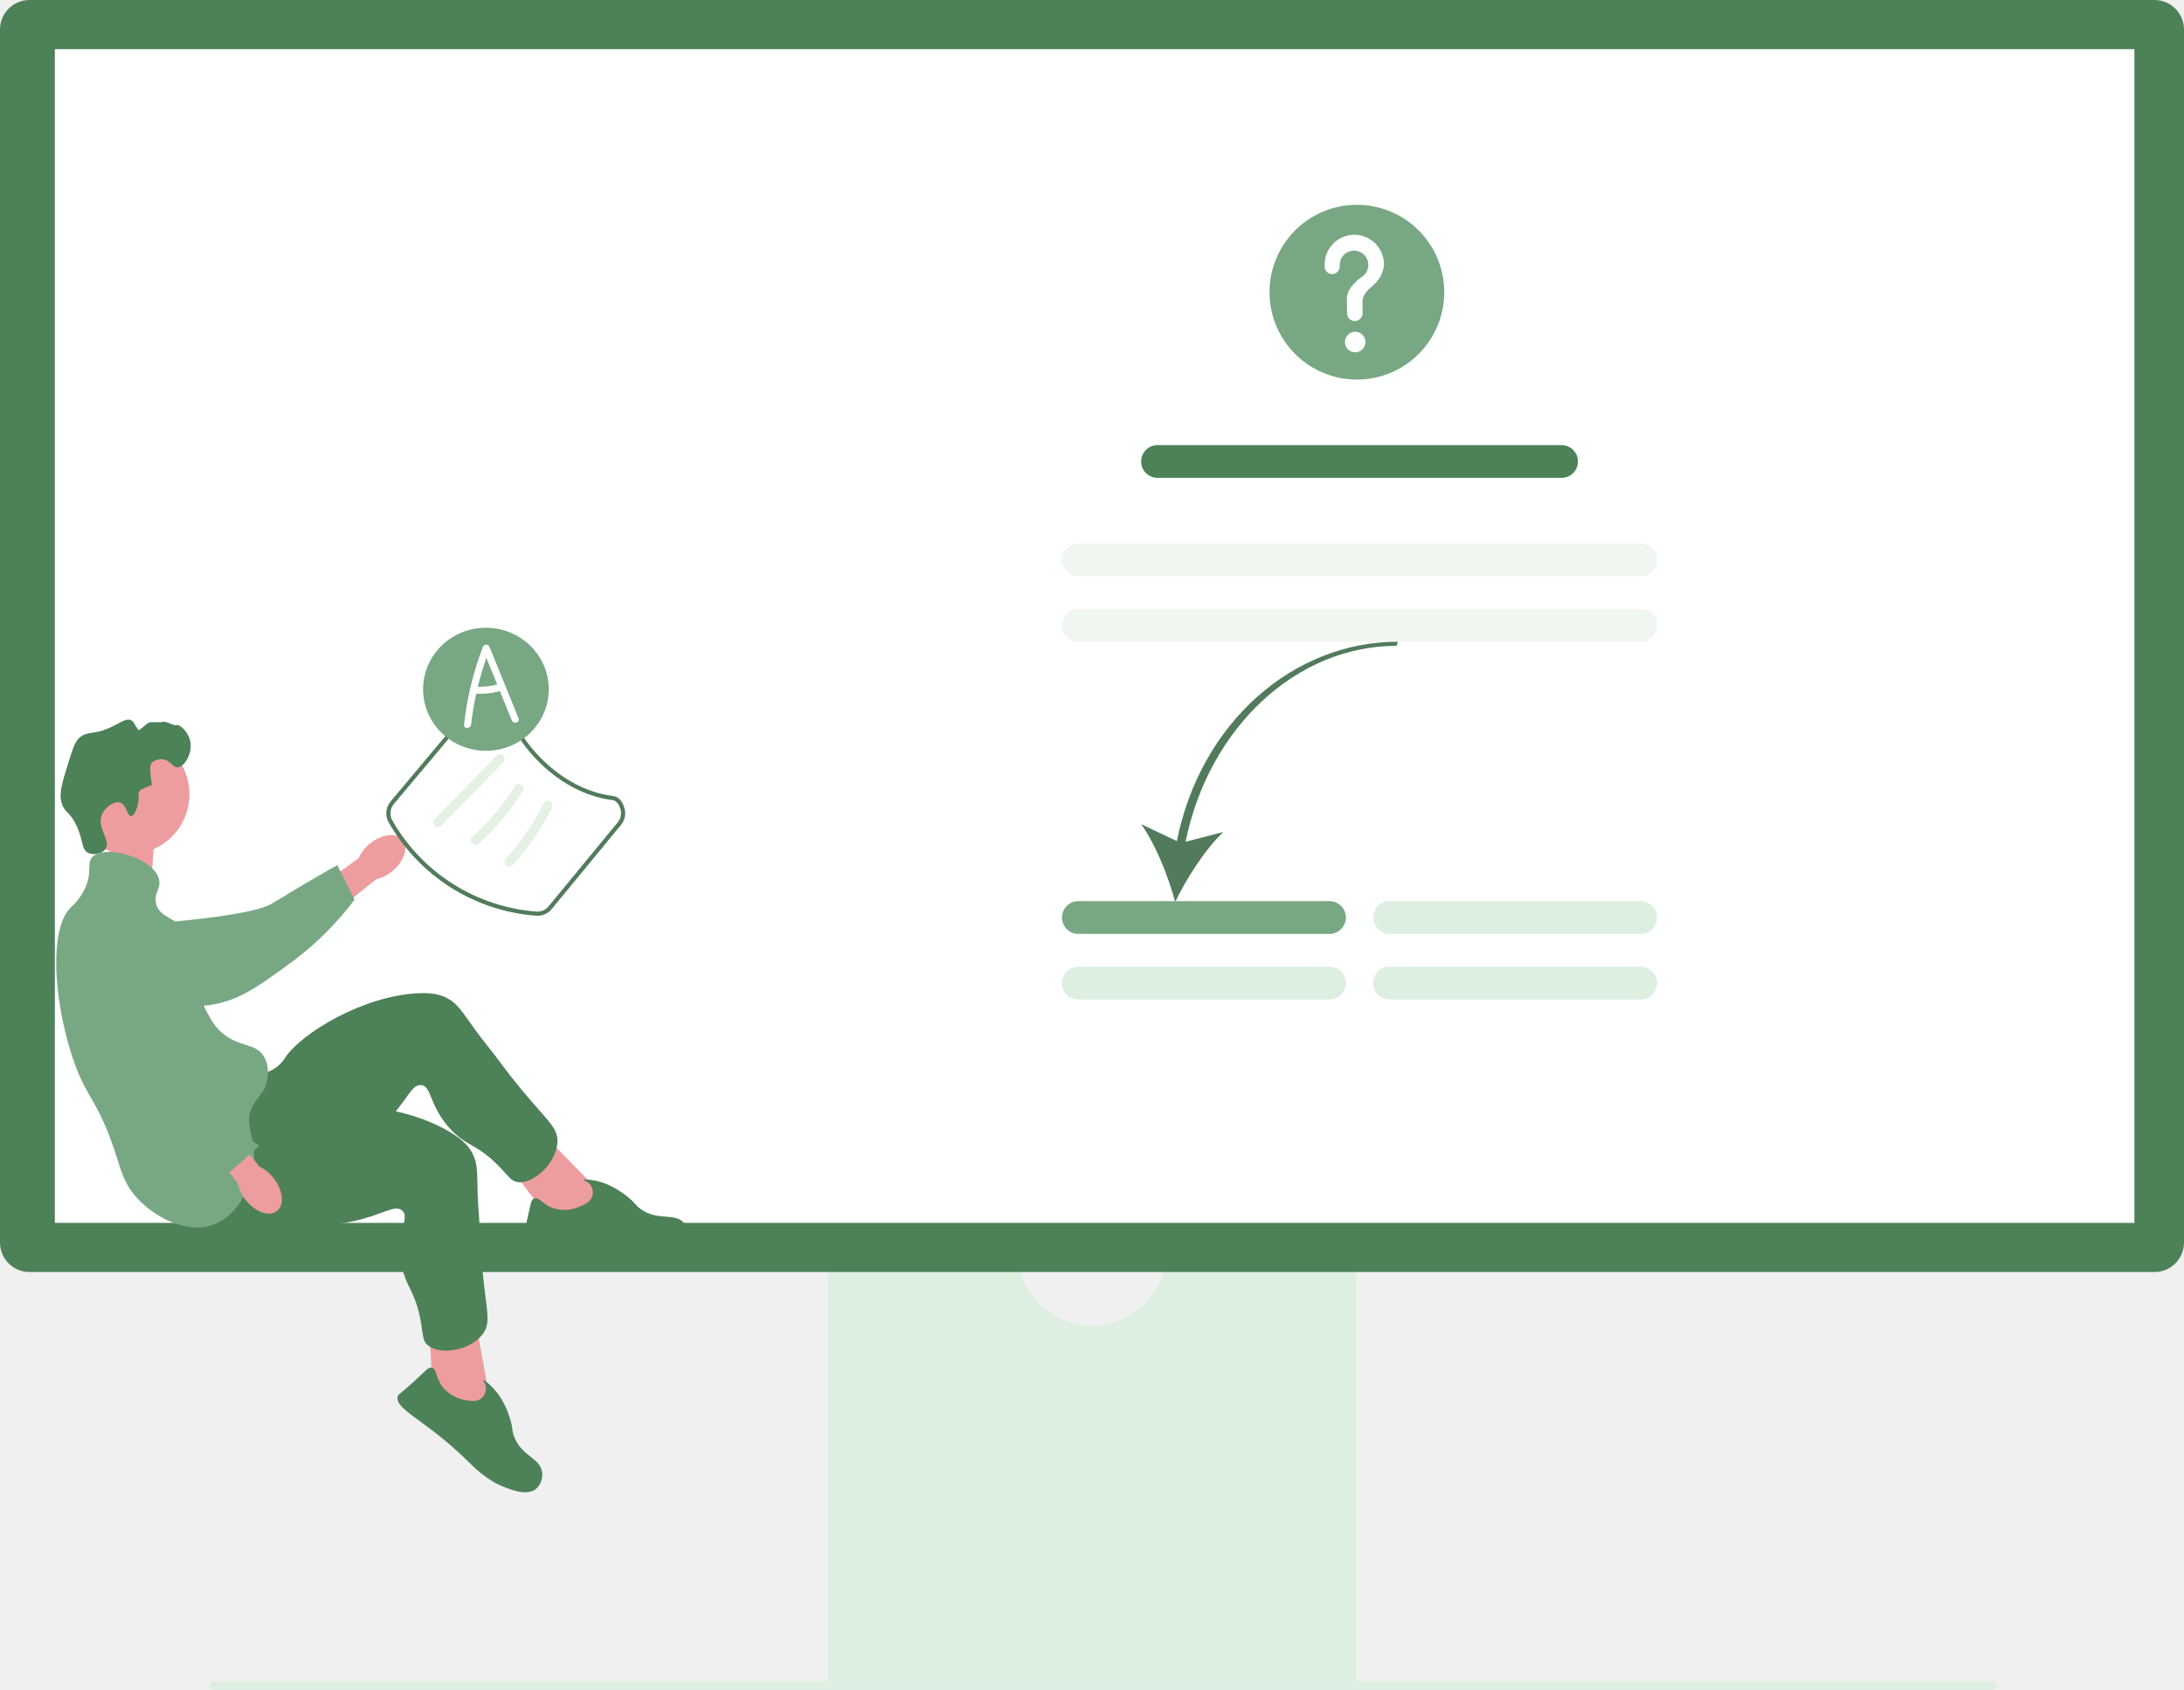
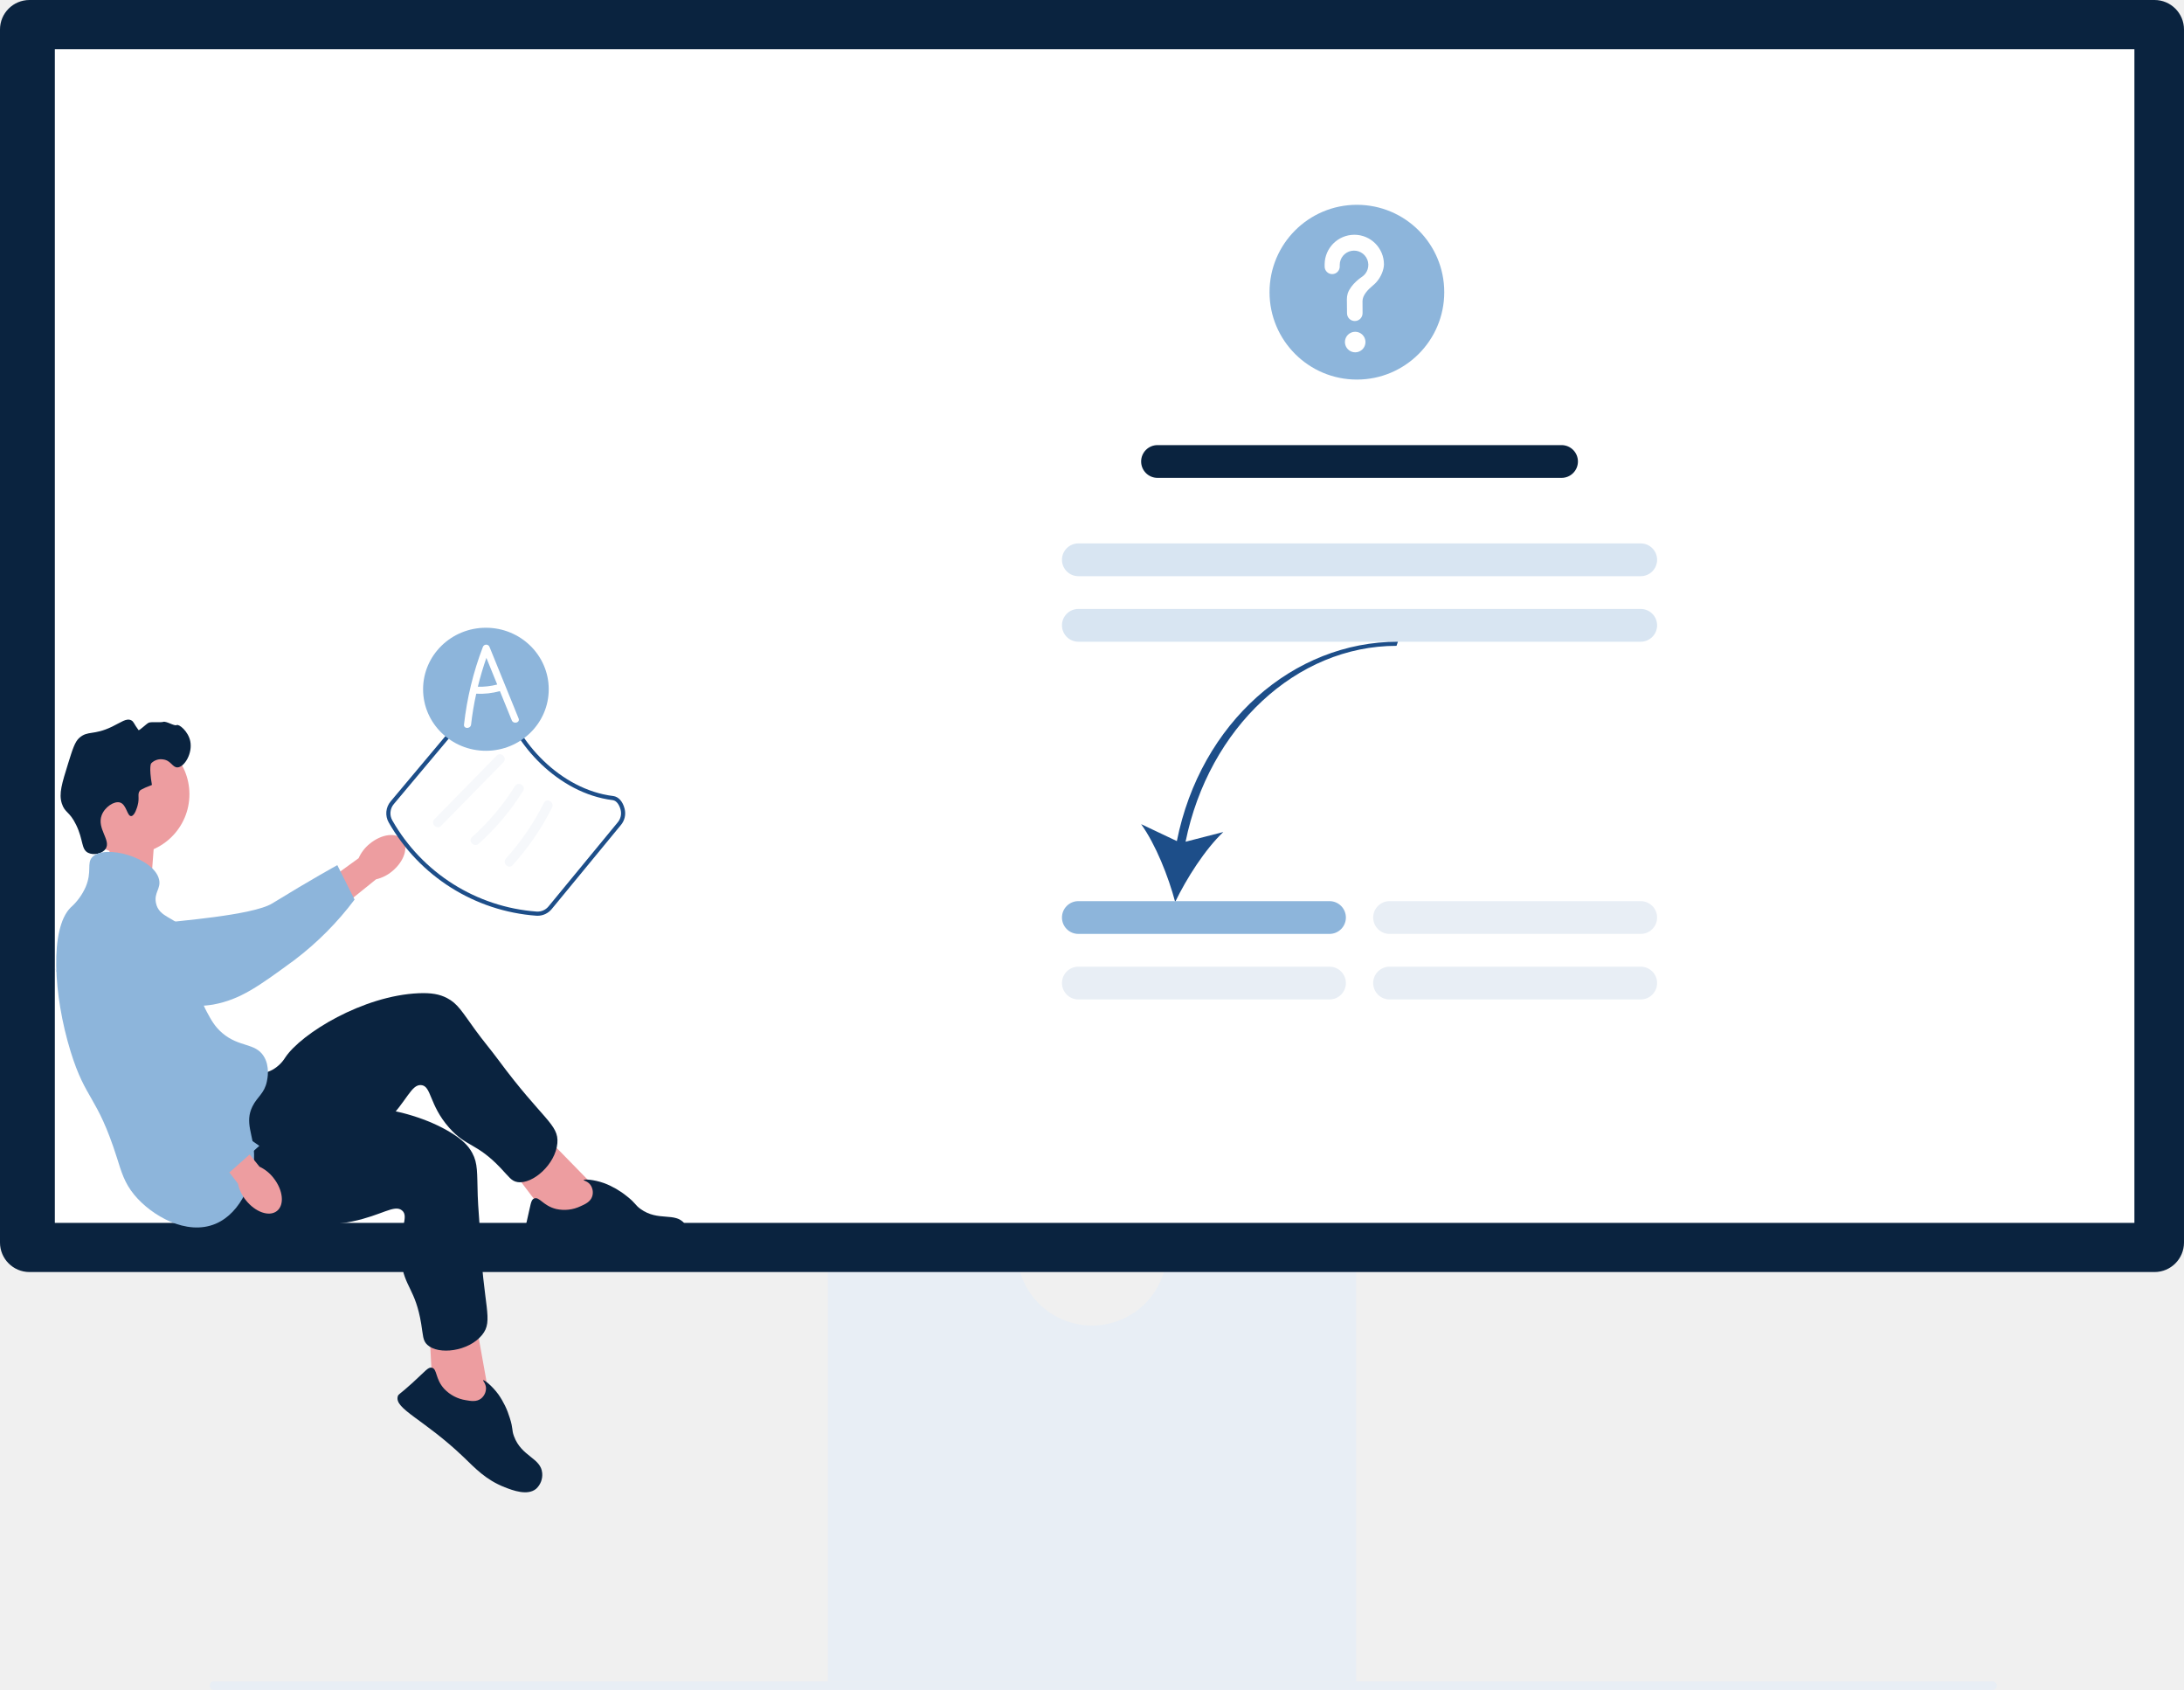
<svg xmlns="http://www.w3.org/2000/svg" viewBox="0 0 800.003 618.866">
  <g transform="translate(-560 -231.001)">
-     <path d="M15.18,488.765a1.456,1.456,0,0,0,1.308,1.575H668.472a1.6,1.6,0,0,0,0-3.15H16.488a1.456,1.456,0,0,0-1.308,1.575Z" transform="translate(621.678 359.527)" fill="#dcefe1" />
-     <path d="M353.105,370.945a27.478,27.478,0,0,1-54.387,0H229.146V524.776H422.677V370.945H353.105Z" transform="translate(634.09 321.943)" fill="#dcefe1" />
-     <path d="M789.214,487.736H10.789A10.8,10.8,0,0,1,0,476.947V32.7A10.8,10.8,0,0,1,10.789,21.911H789.214A10.8,10.8,0,0,1,800,32.7V476.947a10.8,10.8,0,0,1-10.789,10.789Z" transform="translate(560 209.09)" fill="#4d8158" />
+     <path d="M15.18,488.765a1.456,1.456,0,0,0,1.308,1.575H668.472a1.6,1.6,0,0,0,0-3.15H16.488a1.456,1.456,0,0,0-1.308,1.575Z" transform="translate(621.678 359.527)" fill="#e8eef5" />
+     <path d="M353.105,370.945a27.478,27.478,0,0,1-54.387,0H229.146V524.776H422.677V370.945H353.105Z" transform="translate(634.09 321.943)" fill="#e8eef5" />
+     <path d="M789.214,487.736H10.789A10.8,10.8,0,0,1,0,476.947V32.7A10.8,10.8,0,0,1,10.789,21.911H789.214A10.8,10.8,0,0,1,800,32.7V476.947a10.8,10.8,0,0,1-10.789,10.789Z" transform="translate(560 209.09)" fill="#0a233f" />
    <rect width="761.747" height="429.819" transform="translate(580.088 249.004)" fill="#fff" />
    <g transform="translate(-336.969 152)">
      <path d="M-1.338,2.965,14.7,2.055l-1.18,15.568H-2.8Z" transform="translate(939 382)" fill="#ed9da0" />
      <path d="M123.853,205.949c4.349-3.594,9.729-4.263,12.015-1.494s.614,7.924-3.737,11.519a14.119,14.119,0,0,1-5.958,2.995l-18.62,14.994-6.85-8.888,19.083-13.838a14.12,14.12,0,0,1,4.066-5.288Z" transform="translate(908.546 182.037)" fill="#ed9da0" />
-       <path d="M16.233,239.779c-.009-.663,0-6.447,4.279-10.1,4.919-4.2,11.86-2.5,14.294-1.9,5.624,1.377,6.085,3.79,11.366,6.268,9.881,4.637-2.5,2.264,3.38.777,2.035-.515,31.312-2.545,38.6-7.031,14.174-8.724,23.831-14.013,23.831-14.013L118.3,226.4a112.531,112.531,0,0,1-21.977,22.1c-13.179,9.646-19.769,14.469-29.783,16.332-.862.16-22.072,3.782-39.155-8.981-3.9-2.911-11.036-8.245-11.147-16.07Z" transform="translate(908.546 182.037)" fill="#78a883" />
+       <path d="M16.233,239.779c-.009-.663,0-6.447,4.279-10.1,4.919-4.2,11.86-2.5,14.294-1.9,5.624,1.377,6.085,3.79,11.366,6.268,9.881,4.637-2.5,2.264,3.38.777,2.035-.515,31.312-2.545,38.6-7.031,14.174-8.724,23.831-14.013,23.831-14.013L118.3,226.4a112.531,112.531,0,0,1-21.977,22.1c-13.179,9.646-19.769,14.469-29.783,16.332-.862.16-22.072,3.782-39.155-8.981-3.9-2.911-11.036-8.245-11.147-16.07Z" transform="translate(908.546 182.037)" fill="#8db5db" />
      <circle cx="21.993" cy="21.993" r="21.993" transform="translate(922.37 347.855)" fill="#ed9da0" />
      <g transform="translate(908.546 182.037)">
        <path d="M208.055,333.43l-22.649-23.184-11.692,12.2,16.875,22.23,16.738,1.914Z" fill="#ed9da0" />
-         <path d="M78.726,289.954c1.325.11,5.535.953,9.558-1.26a13.073,13.073,0,0,0,4.63-4.472c5.9-8.863,28.552-22.684,48.881-23.535,4.6-.193,7.634.341,10.388,1.776,3.905,2.036,5.464,4.952,10.42,11.783,2.711,3.737,5.71,7.257,8.454,10.97,16.062,21.736,22.151,23.443,21.529,30.411-.691,7.732-9.029,15.067-14.571,14.22-2.27-.347-3.149-1.925-6.181-5.12-8.891-9.368-12.57-7.637-18.9-14.812-7.391-8.377-6.423-15.323-10.279-15.591-3.576-.249-5.1,5.677-12.729,13.548-3.493,3.6-5.98,5.254-13.559,10.511C86.857,338.857,86.386,340.3,80.431,341.928c-2.606.714-21.1,5.785-27.688-2.284-10.31-12.627,14.046-50.682,25.983-49.69Z" fill="#4d8158" />
-         <path d="M201.13,338.669c1.666-.748,3.614-1.623,4.24-3.634a4.835,4.835,0,0,0-.7-4.2c-1.011-1.338-2.508-1.514-2.448-1.751.092-.36,3.632-.22,7.517,1.154a30.075,30.075,0,0,1,8.28,4.772c3.385,2.643,2.93,3.173,5.053,4.7,6.516,4.678,12.628.991,16.154,5.378a6.949,6.949,0,0,1,1.369,6.04c-1.15,3.9-6.743,5.246-9.8,5.94-7.361,1.67-12.933.307-18.752-.674-19.787-3.334-30.9-.3-32.392-4.882-.282-.868.176-.794,1.7-7.16,1.506-6.284,1.456-8.009,2.739-8.513,1.93-.757,3.227,2.688,8.089,3.867a13.78,13.78,0,0,0,8.944-1.036Z" fill="#4d8158" />
+         <path d="M78.726,289.954c1.325.11,5.535.953,9.558-1.26a13.073,13.073,0,0,0,4.63-4.472c5.9-8.863,28.552-22.684,48.881-23.535,4.6-.193,7.634.341,10.388,1.776,3.905,2.036,5.464,4.952,10.42,11.783,2.711,3.737,5.71,7.257,8.454,10.97,16.062,21.736,22.151,23.443,21.529,30.411-.691,7.732-9.029,15.067-14.571,14.22-2.27-.347-3.149-1.925-6.181-5.12-8.891-9.368-12.57-7.637-18.9-14.812-7.391-8.377-6.423-15.323-10.279-15.591-3.576-.249-5.1,5.677-12.729,13.548-3.493,3.6-5.98,5.254-13.559,10.511C86.857,338.857,86.386,340.3,80.431,341.928c-2.606.714-21.1,5.785-27.688-2.284-10.31-12.627,14.046-50.682,25.983-49.69Z" fill="#0a233f" />
+         <path d="M201.13,338.669c1.666-.748,3.614-1.623,4.24-3.634a4.835,4.835,0,0,0-.7-4.2c-1.011-1.338-2.508-1.514-2.448-1.751.092-.36,3.632-.22,7.517,1.154a30.075,30.075,0,0,1,8.28,4.772c3.385,2.643,2.93,3.173,5.053,4.7,6.516,4.678,12.628.991,16.154,5.378a6.949,6.949,0,0,1,1.369,6.04c-1.15,3.9-6.743,5.246-9.8,5.94-7.361,1.67-12.933.307-18.752-.674-19.787-3.334-30.9-.3-32.392-4.882-.282-.868.176-.794,1.7-7.16,1.506-6.284,1.456-8.009,2.739-8.513,1.93-.757,3.227,2.688,8.089,3.867a13.78,13.78,0,0,0,8.944-1.036Z" fill="#0a233f" />
      </g>
      <g transform="translate(908.546 182.037)">
        <path d="M167.788,409.275l-5.722-31.9L145.542,380.9l1.48,27.87L159.8,419.751Z" fill="#ed9da0" />
-         <path d="M85.188,300.678c1.034.835,4.044,3.9,8.617,4.325a13.073,13.073,0,0,0,6.342-1.1c9.86-4.02,36.364-2.737,53.662,7.974,3.917,2.426,6.125,4.569,7.6,7.3,2.088,3.877,1.741,7.166,2.006,15.6.145,4.614.65,9.211.835,13.824,1.085,27.005,5.165,31.836.737,37.253-4.913,6.01-15.932,7.4-20.042,3.584-1.683-1.561-1.524-3.361-2.239-7.707-2.1-12.744-6.112-13.378-7.321-22.869-1.411-11.082,3.29-16.286.25-18.673-2.819-2.214-7.4,1.836-18.141,4.063-4.913,1.019-7.9.989-17.122,1.084-35.915.369-37.113,1.3-42.957-.7-2.557-.872-20.707-7.062-21.628-17.438-1.44-16.237,40.082-34.049,49.4-26.526Z" fill="#4d8158" />
-         <path d="M159.116,409.722c1.8.316,3.9.687,5.549-.626a4.835,4.835,0,0,0,1.781-3.865c-.086-1.675-1.225-2.661-1.042-2.823.279-.246,3.128,1.858,5.572,5.176a30.074,30.074,0,0,1,4.172,8.6c1.317,4.088.643,4.27,1.543,6.723,2.765,7.53,9.893,7.911,10.347,13.521a6.949,6.949,0,0,1-2.26,5.767c-3.143,2.584-8.525.555-11.444-.588-7.029-2.752-10.874-7.009-15.138-11.087-14.5-13.87-25.4-17.6-24.062-22.228.254-.876.591-.558,5.429-4.969,4.775-4.354,5.7-5.81,7.046-5.506,2.023.457,1.16,4.036,4.522,7.742a13.78,13.78,0,0,0,7.983,4.165Z" fill="#4d8158" />
+         <path d="M85.188,300.678c1.034.835,4.044,3.9,8.617,4.325a13.073,13.073,0,0,0,6.342-1.1c9.86-4.02,36.364-2.737,53.662,7.974,3.917,2.426,6.125,4.569,7.6,7.3,2.088,3.877,1.741,7.166,2.006,15.6.145,4.614.65,9.211.835,13.824,1.085,27.005,5.165,31.836.737,37.253-4.913,6.01-15.932,7.4-20.042,3.584-1.683-1.561-1.524-3.361-2.239-7.707-2.1-12.744-6.112-13.378-7.321-22.869-1.411-11.082,3.29-16.286.25-18.673-2.819-2.214-7.4,1.836-18.141,4.063-4.913,1.019-7.9.989-17.122,1.084-35.915.369-37.113,1.3-42.957-.7-2.557-.872-20.707-7.062-21.628-17.438-1.44-16.237,40.082-34.049,49.4-26.526Z" fill="#0a233f" />
+         <path d="M159.116,409.722c1.8.316,3.9.687,5.549-.626a4.835,4.835,0,0,0,1.781-3.865c-.086-1.675-1.225-2.661-1.042-2.823.279-.246,3.128,1.858,5.572,5.176a30.074,30.074,0,0,1,4.172,8.6c1.317,4.088.643,4.27,1.543,6.723,2.765,7.53,9.893,7.911,10.347,13.521a6.949,6.949,0,0,1-2.26,5.767c-3.143,2.584-8.525.555-11.444-.588-7.029-2.752-10.874-7.009-15.138-11.087-14.5-13.87-25.4-17.6-24.062-22.228.254-.876.591-.558,5.429-4.969,4.775-4.354,5.7-5.81,7.046-5.506,2.023.457,1.16,4.036,4.522,7.742a13.78,13.78,0,0,0,7.983,4.165Z" fill="#0a233f" />
      </g>
-       <path d="M38.815,189.879c.856-3.063-.219-4.179.877-5.554,0,0,.441-.553,4.384-2.046h0c-1.163-6.75-.292-7.892-.292-7.892a4.948,4.948,0,0,1,4.384-1.461c2.9.364,3.408,2.982,5.261,2.923,2.56-.081,5.63-5.2,4.677-9.646-.777-3.622-4.129-6.313-4.969-5.846s-3.832-1.578-4.969-1.169c-.777.279-4.432-.092-5.261.292-.905.42-3.5,3.035-3.745,2.705-1.722-2.289-1.686-3.089-2.685-3.582-1.771-.874-3.7.742-7.015,2.338-6.83,3.285-8.829,1.325-11.984,4.092-1.594,1.4-2.448,4.069-4.092,9.353-2.3,7.391-3.449,11.086-2.338,14.615,1.132,3.6,2.8,2.815,5.261,7.892,2.74,5.651,1.8,8.936,4.384,10.23,2,1,5.216.364,6.43-1.461,2.079-3.125-3.294-7.352-1.461-12.276,1.125-3.023,4.595-5.315,6.723-4.677,2.406.722,2.583,5.036,4.092,4.969,1.292-.057,2.189-3.266,2.338-3.8Z" transform="translate(908.546 184.172)" fill="#4d8158" />
-       <path d="M22.154,210.924c4.5-5.046,22.832.177,24.553,8.184.708,3.294-1.9,4.684-1.169,8.476,1.076,5.547,7.169,5.169,11.692,10.815,6.421,8.016-.194,15.852,7.015,29.229,1.54,2.859,2.839,5.268,5.554,7.6,6.23,5.351,12.027,3.516,15.2,8.477,2.372,3.71,1.4,8.282,1.169,9.353-.936,4.392-3.473,5.462-5.261,9.061-2.975,5.988.393,10.384.585,17.538.239,8.951-4.517,21.358-14.03,25.429-10.687,4.574-23.577-3-29.814-10.523-3.722-4.488-4.8-8.628-6.43-13.738-7.277-22.837-11.388-20.772-16.953-38.875-6.362-20.7-7.612-44.941,0-52.613a21.911,21.911,0,0,0,5.554-7.6c2.379-5.7.324-8.556,2.338-10.815Z" transform="translate(908.546 182.037)" fill="#78a883" />
+       <path d="M38.815,189.879c.856-3.063-.219-4.179.877-5.554,0,0,.441-.553,4.384-2.046h0c-1.163-6.75-.292-7.892-.292-7.892a4.948,4.948,0,0,1,4.384-1.461c2.9.364,3.408,2.982,5.261,2.923,2.56-.081,5.63-5.2,4.677-9.646-.777-3.622-4.129-6.313-4.969-5.846s-3.832-1.578-4.969-1.169c-.777.279-4.432-.092-5.261.292-.905.42-3.5,3.035-3.745,2.705-1.722-2.289-1.686-3.089-2.685-3.582-1.771-.874-3.7.742-7.015,2.338-6.83,3.285-8.829,1.325-11.984,4.092-1.594,1.4-2.448,4.069-4.092,9.353-2.3,7.391-3.449,11.086-2.338,14.615,1.132,3.6,2.8,2.815,5.261,7.892,2.74,5.651,1.8,8.936,4.384,10.23,2,1,5.216.364,6.43-1.461,2.079-3.125-3.294-7.352-1.461-12.276,1.125-3.023,4.595-5.315,6.723-4.677,2.406.722,2.583,5.036,4.092,4.969,1.292-.057,2.189-3.266,2.338-3.8Z" transform="translate(908.546 184.172)" fill="#0a233f" />
+       <path d="M22.154,210.924c4.5-5.046,22.832.177,24.553,8.184.708,3.294-1.9,4.684-1.169,8.476,1.076,5.547,7.169,5.169,11.692,10.815,6.421,8.016-.194,15.852,7.015,29.229,1.54,2.859,2.839,5.268,5.554,7.6,6.23,5.351,12.027,3.516,15.2,8.477,2.372,3.71,1.4,8.282,1.169,9.353-.936,4.392-3.473,5.462-5.261,9.061-2.975,5.988.393,10.384.585,17.538.239,8.951-4.517,21.358-14.03,25.429-10.687,4.574-23.577-3-29.814-10.523-3.722-4.488-4.8-8.628-6.43-13.738-7.277-22.837-11.388-20.772-16.953-38.875-6.362-20.7-7.612-44.941,0-52.613a21.911,21.911,0,0,0,5.554-7.6c2.379-5.7.324-8.556,2.338-10.815Z" transform="translate(908.546 182.037)" fill="#8db5db" />
      <g transform="translate(908.546 182.037)">
        <path d="M88.653,328.391c3.489,4.433,4.03,9.827,1.208,12.047s-7.937.426-11.427-4.01a14.119,14.119,0,0,1-2.852-6.028L61.036,311.43l7.517-5.733,14.911,18.5A14.12,14.12,0,0,1,88.653,328.391Z" fill="#ed9da0" />
-         <path d="M35.377,230.155c.647-.145,6.311-1.319,10.763,2.127,5.115,3.959,4.867,11.1,4.78,13.605-.2,5.786-2.468,6.73-3.817,12.406-2.524,10.619,2.283,20.487,4.938,25.939a56.625,56.625,0,0,0,9.75,13.881,123.1,123.1,0,0,0,21.632,18.46l-10.958,9.74s-17.455-5.32-29.282-15.979C31.052,299.4,12.395,260.716,8.527,251.293c-.333-.812,4.385,12.382,13.393-6.946,2.055-4.409,5.82-12.486,13.457-14.192Z" fill="#78a883" />
+         <path d="M35.377,230.155c.647-.145,6.311-1.319,10.763,2.127,5.115,3.959,4.867,11.1,4.78,13.605-.2,5.786-2.468,6.73-3.817,12.406-2.524,10.619,2.283,20.487,4.938,25.939a56.625,56.625,0,0,0,9.75,13.881,123.1,123.1,0,0,0,21.632,18.46l-10.958,9.74s-17.455-5.32-29.282-15.979C31.052,299.4,12.395,260.716,8.527,251.293c-.333-.812,4.385,12.382,13.393-6.946,2.055-4.409,5.82-12.486,13.457-14.192Z" fill="#8db5db" />
      </g>
    </g>
    <g transform="translate(-865 200.055)">
-       <path d="M164.369,222.3c-.142,0-.283-.005-.425-.014a67.955,67.955,0,0,1-54.1-34.148,6.752,6.752,0,0,1,.69-7.7l31.66-37.722a6.9,6.9,0,0,1,5.32-2.407c1.4.033,4.715.387,5.358,2.942,3.8,15.1,19.863,32.847,39.177,35.2,1.958.238,3.529,1.984,4.2,4.672a6.66,6.66,0,0,1-1.335,5.916l-25.362,30.8a6.705,6.705,0,0,1-5.188,2.461Zm-16.976-80.472a5.311,5.311,0,0,0-4.036,1.865L111.7,181.412a5.23,5.23,0,0,0-.54,5.962,66.43,66.43,0,0,0,52.884,33.393,5.174,5.174,0,0,0,4.343-1.9l25.363-30.8a5.158,5.158,0,0,0,1.034-4.581c-.4-1.586-1.373-3.347-2.916-3.535-19.952-2.43-36.54-20.753-40.466-36.335-.318-1.262-2.232-1.755-3.918-1.795h-.09Z" transform="translate(1457.546 144)" fill="#527b5b" />
-       <path d="M129.03,189.376,151.855,166.1c1.56-1.591-.884-4.039-2.446-2.446L126.583,186.93c-1.56,1.591.884,4.039,2.446,2.446Z" transform="translate(1457.546 144)" fill="#e5f1e5" />
-       <path d="M142.806,195.933a90.179,90.179,0,0,0,16.256-19.358c1.183-1.894-1.809-3.632-2.987-1.746a86.874,86.874,0,0,1-15.715,18.657c-1.661,1.489.792,3.929,2.446,2.446h0Z" transform="translate(1457.546 144)" fill="#e5f1e5" />
-       <path d="M155.223,203.784a95.517,95.517,0,0,0,14.461-21.093c1-1.984-1.986-3.738-2.987-1.746a92.139,92.139,0,0,1-13.92,20.393c-1.489,1.649.951,4.1,2.446,2.446Z" transform="translate(1457.546 144)" fill="#e5f1e5" />
+       <path d="M164.369,222.3c-.142,0-.283-.005-.425-.014a67.955,67.955,0,0,1-54.1-34.148,6.752,6.752,0,0,1,.69-7.7l31.66-37.722a6.9,6.9,0,0,1,5.32-2.407c1.4.033,4.715.387,5.358,2.942,3.8,15.1,19.863,32.847,39.177,35.2,1.958.238,3.529,1.984,4.2,4.672a6.66,6.66,0,0,1-1.335,5.916l-25.362,30.8a6.705,6.705,0,0,1-5.188,2.461Zm-16.976-80.472a5.311,5.311,0,0,0-4.036,1.865L111.7,181.412a5.23,5.23,0,0,0-.54,5.962,66.43,66.43,0,0,0,52.884,33.393,5.174,5.174,0,0,0,4.343-1.9l25.363-30.8a5.158,5.158,0,0,0,1.034-4.581c-.4-1.586-1.373-3.347-2.916-3.535-19.952-2.43-36.54-20.753-40.466-36.335-.318-1.262-2.232-1.755-3.918-1.795h-.09Z" transform="translate(1457.546 144)" fill="#1d4e89" />
+       <path d="M129.03,189.376,151.855,166.1c1.56-1.591-.884-4.039-2.446-2.446L126.583,186.93c-1.56,1.591.884,4.039,2.446,2.446Z" transform="translate(1457.546 144)" fill="#f6f8fb" />
+       <path d="M142.806,195.933a90.179,90.179,0,0,0,16.256-19.358c1.183-1.894-1.809-3.632-2.987-1.746a86.874,86.874,0,0,1-15.715,18.657c-1.661,1.489.792,3.929,2.446,2.446h0Z" transform="translate(1457.546 144)" fill="#f6f8fb" />
+       <path d="M155.223,203.784a95.517,95.517,0,0,0,14.461-21.093c1-1.984-1.986-3.738-2.987-1.746a92.139,92.139,0,0,1-13.92,20.393c-1.489,1.649.951,4.1,2.446,2.446Z" transform="translate(1457.546 144)" fill="#f6f8fb" />
      <g transform="translate(1457.546 144)">
-         <ellipse cx="23.013" cy="22.528" rx="23.013" ry="22.528" transform="translate(122.431 116.829)" fill="#78a883" />
+         <ellipse cx="23.013" cy="22.528" rx="23.013" ry="22.528" transform="translate(122.431 116.829)" fill="#8db5db" />
        <path d="M157.417,150.043,146.8,123.938a1.308,1.308,0,0,0-2.5,0,115.388,115.388,0,0,0-6.881,28.349c-.187,1.653,2.4,1.64,2.59,0a110.67,110.67,0,0,1,1.888-11.3,27.228,27.228,0,0,0,8.671-.953l4.35,10.7C155.54,152.255,158.046,151.589,157.417,150.043Zm-14.931-11.614q1.308-5.356,3.131-10.57l3.969,9.758A25.009,25.009,0,0,1,142.486,138.429Z" fill="#fff" />
      </g>
    </g>
-     <rect width="160" height="12" rx="6" transform="translate(978 394)" fill="#4d8158" />
-     <rect width="218" height="12" rx="6" transform="translate(949 430)" fill="#eff7f0" />
-     <rect width="218" height="12" rx="6" transform="translate(949 454)" fill="#eff7f0" />
-     <path d="M315.838,221.081l-13.084-6.2c5.366,7.489,9.99,19.185,12.466,28.493,4.191-8.67,10.948-19.278,17.636-25.614l-13.828,3.557c8.521-41.76,40.569-71.739,77.27-71.739l.52-1.508C358.483,148.072,324.537,177.635,315.838,221.081Z" transform="translate(675.246 317.928)" fill="#527b5b" />
-     <rect width="104" height="12" rx="6" transform="translate(949 561)" fill="#78a883" />
-     <rect width="104" height="12" rx="6" transform="translate(1063 561)" fill="#dcefe1" />
-     <rect width="104" height="12" rx="6" transform="translate(949 585)" fill="#dcefe1" />
-     <rect width="104" height="12" rx="6" transform="translate(1063 585)" fill="#dcefe1" />
+     <rect width="160" height="12" rx="6" transform="translate(978 394)" fill="#0a233f" />
+     <rect width="218" height="12" rx="6" transform="translate(949 430)" fill="#d8e5f2" />
+     <rect width="218" height="12" rx="6" transform="translate(949 454)" fill="#d8e5f2" />
+     <path d="M315.838,221.081l-13.084-6.2c5.366,7.489,9.99,19.185,12.466,28.493,4.191-8.67,10.948-19.278,17.636-25.614l-13.828,3.557c8.521-41.76,40.569-71.739,77.27-71.739l.52-1.508C358.483,148.072,324.537,177.635,315.838,221.081Z" transform="translate(675.246 317.928)" fill="#1d4e89" />
+     <rect width="104" height="12" rx="6" transform="translate(949 561)" fill="#8db5db" />
+     <rect width="104" height="12" rx="6" transform="translate(1063 561)" fill="#e8eef5" />
+     <rect width="104" height="12" rx="6" transform="translate(949 585)" fill="#e8eef5" />
+     <rect width="104" height="12" rx="6" transform="translate(1063 585)" fill="#e8eef5" />
    <g transform="translate(48.585 -175)">
-       <circle cx="32" cy="32" r="32" transform="translate(976.447 481)" fill="#78a883" />
+       <circle cx="32" cy="32" r="32" transform="translate(976.447 481)" fill="#8db5db" />
      <circle cx="3.765" cy="3.765" r="3.765" transform="translate(1004.062 527.495)" fill="#fff" />
      <path d="M787.6,238.342a10.9,10.9,0,0,0-10.786,10.708c0,.054,0,.436,0,.936a2.762,2.762,0,0,0,2.762,2.762h0a2.764,2.764,0,0,0,2.763-2.765v0c0-.34,0-.575,0-.59a5.239,5.239,0,1,1,8.064,4.41h0s-3.931,2.531-5.13,6h0a7.692,7.692,0,0,0-.317,2.191c0,.3.018,2.973.053,5.139a2.847,2.847,0,0,0,2.848,2.8h0a2.848,2.848,0,0,0,2.848-2.848v-.018c-.012-1.983-.019-4.293-.019-4.46,0-2.132,2.057-4.256,3.746-5.641a11.361,11.361,0,0,0,3.907-6.221,7.106,7.106,0,0,0,.2-1.542,10.866,10.866,0,0,0-10.866-10.866Z" transform="translate(219.822 253.629)" fill="#fff" />
    </g>
  </g>
</svg>
